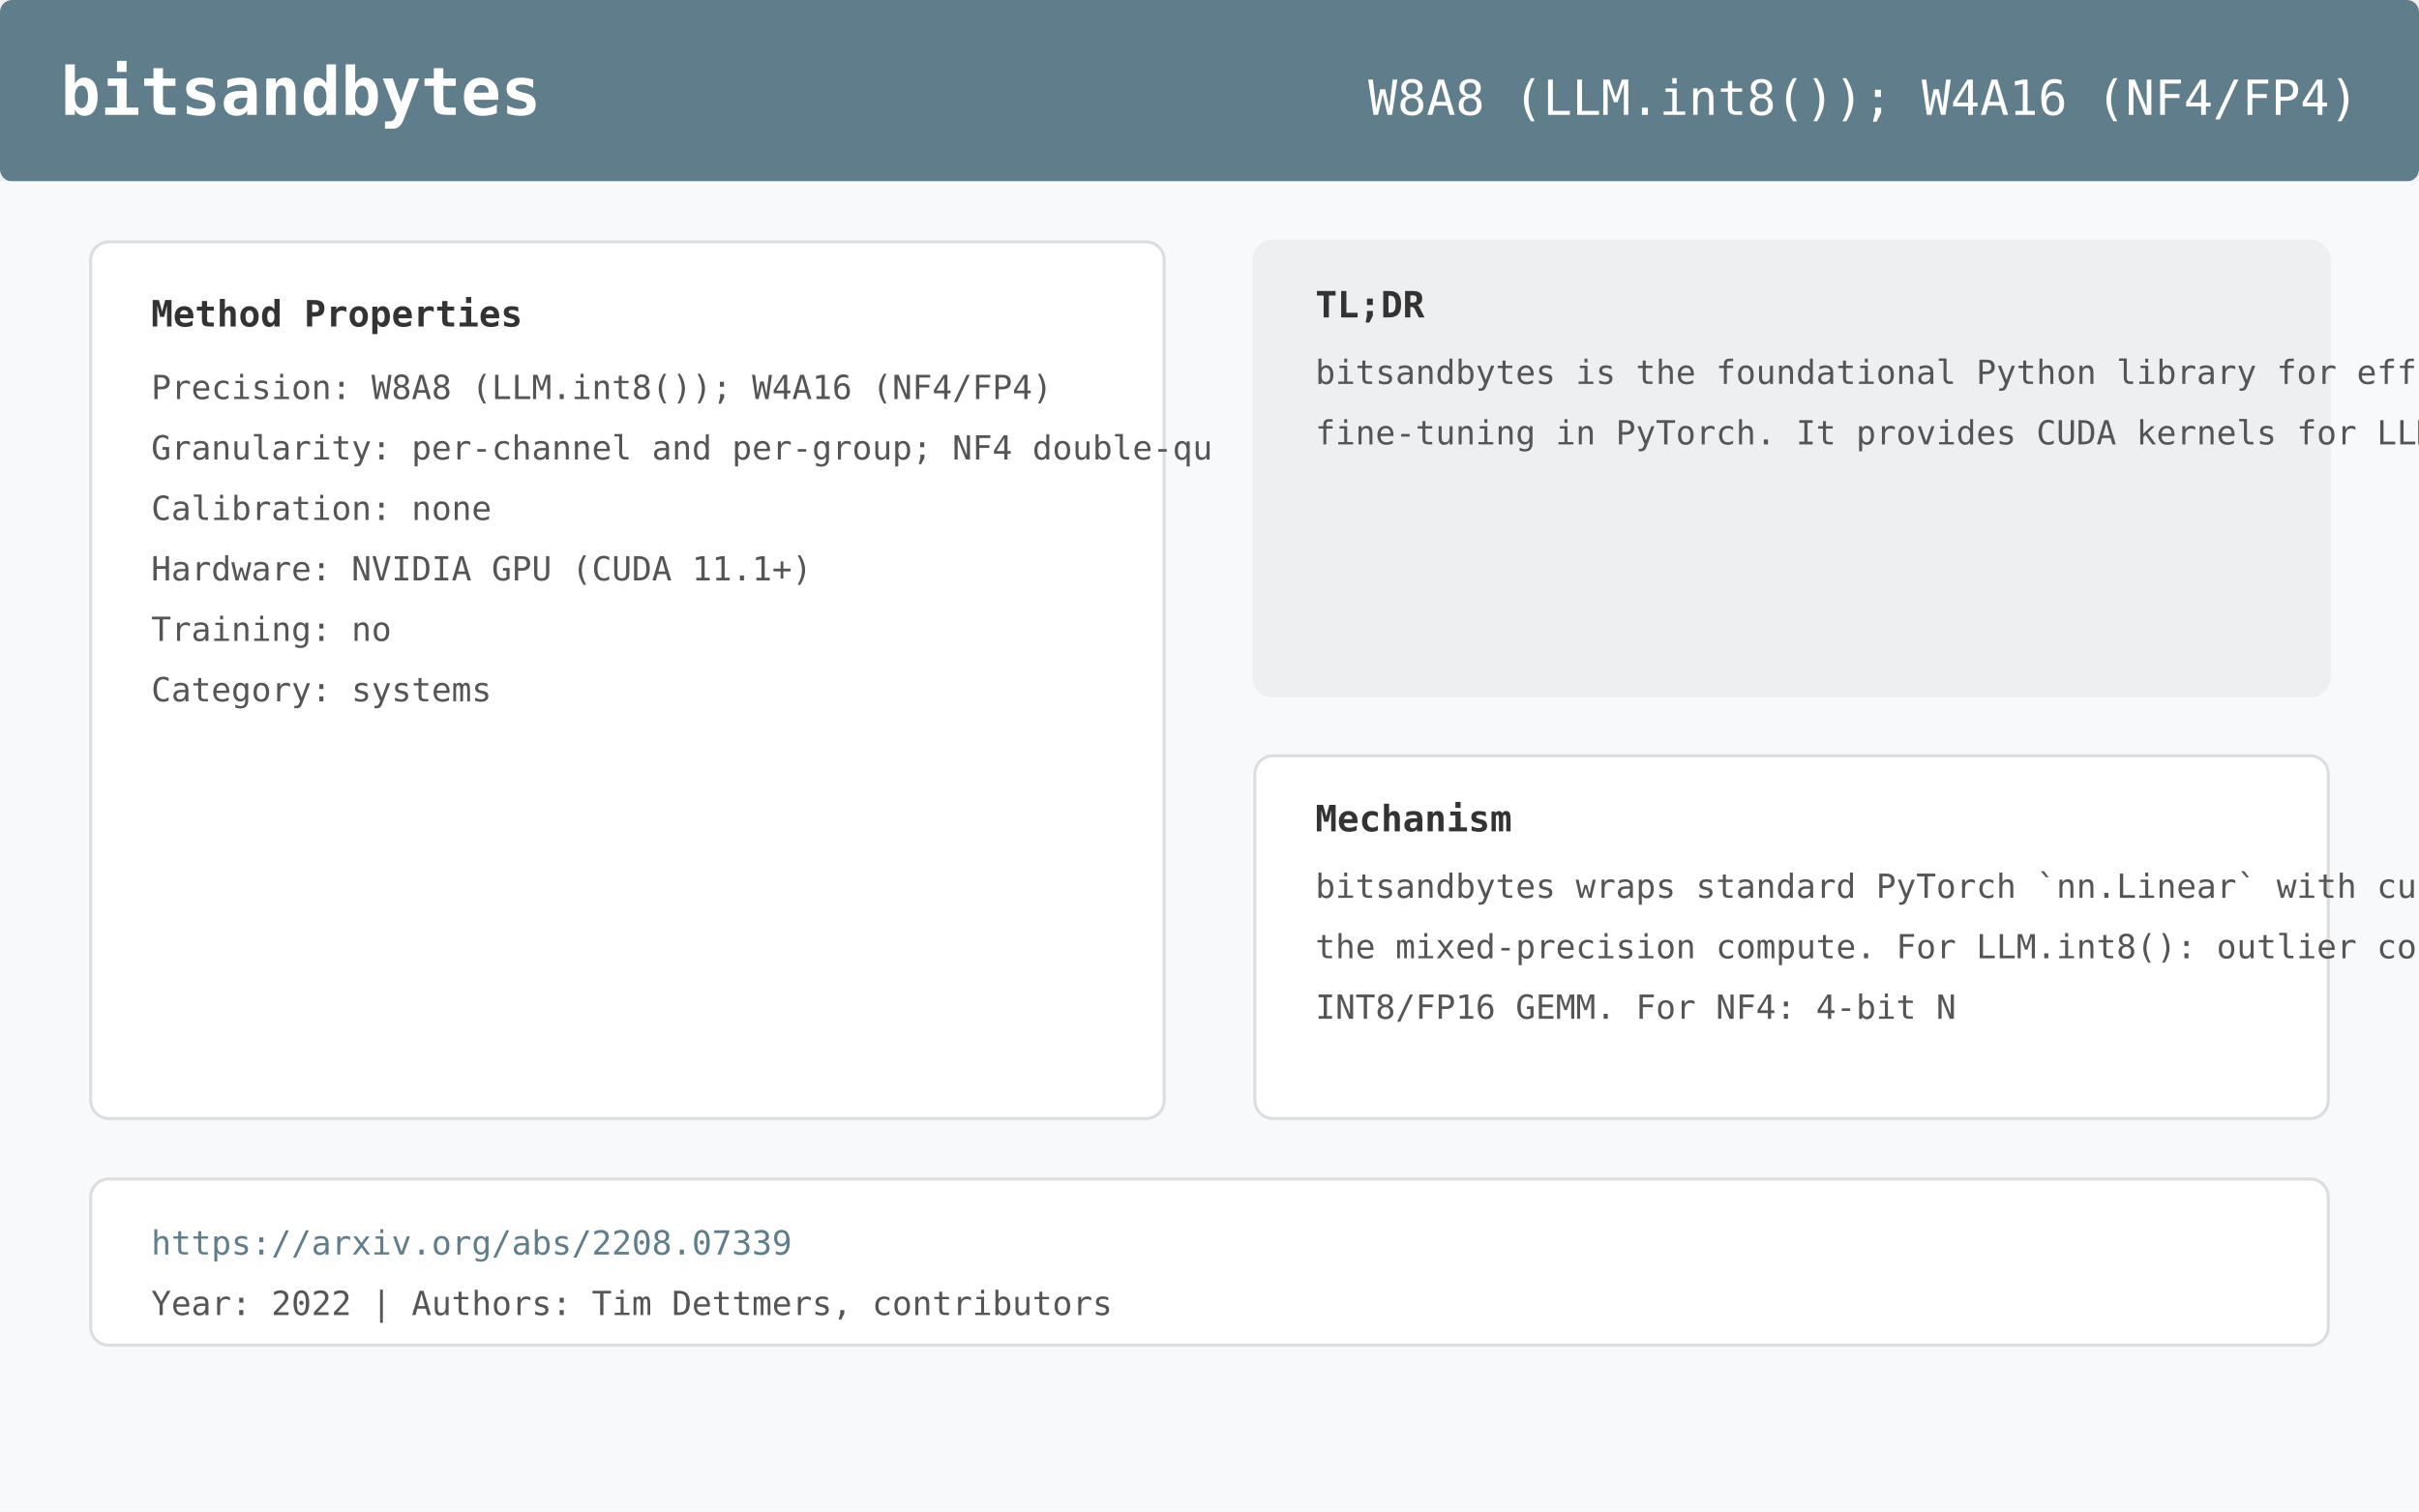
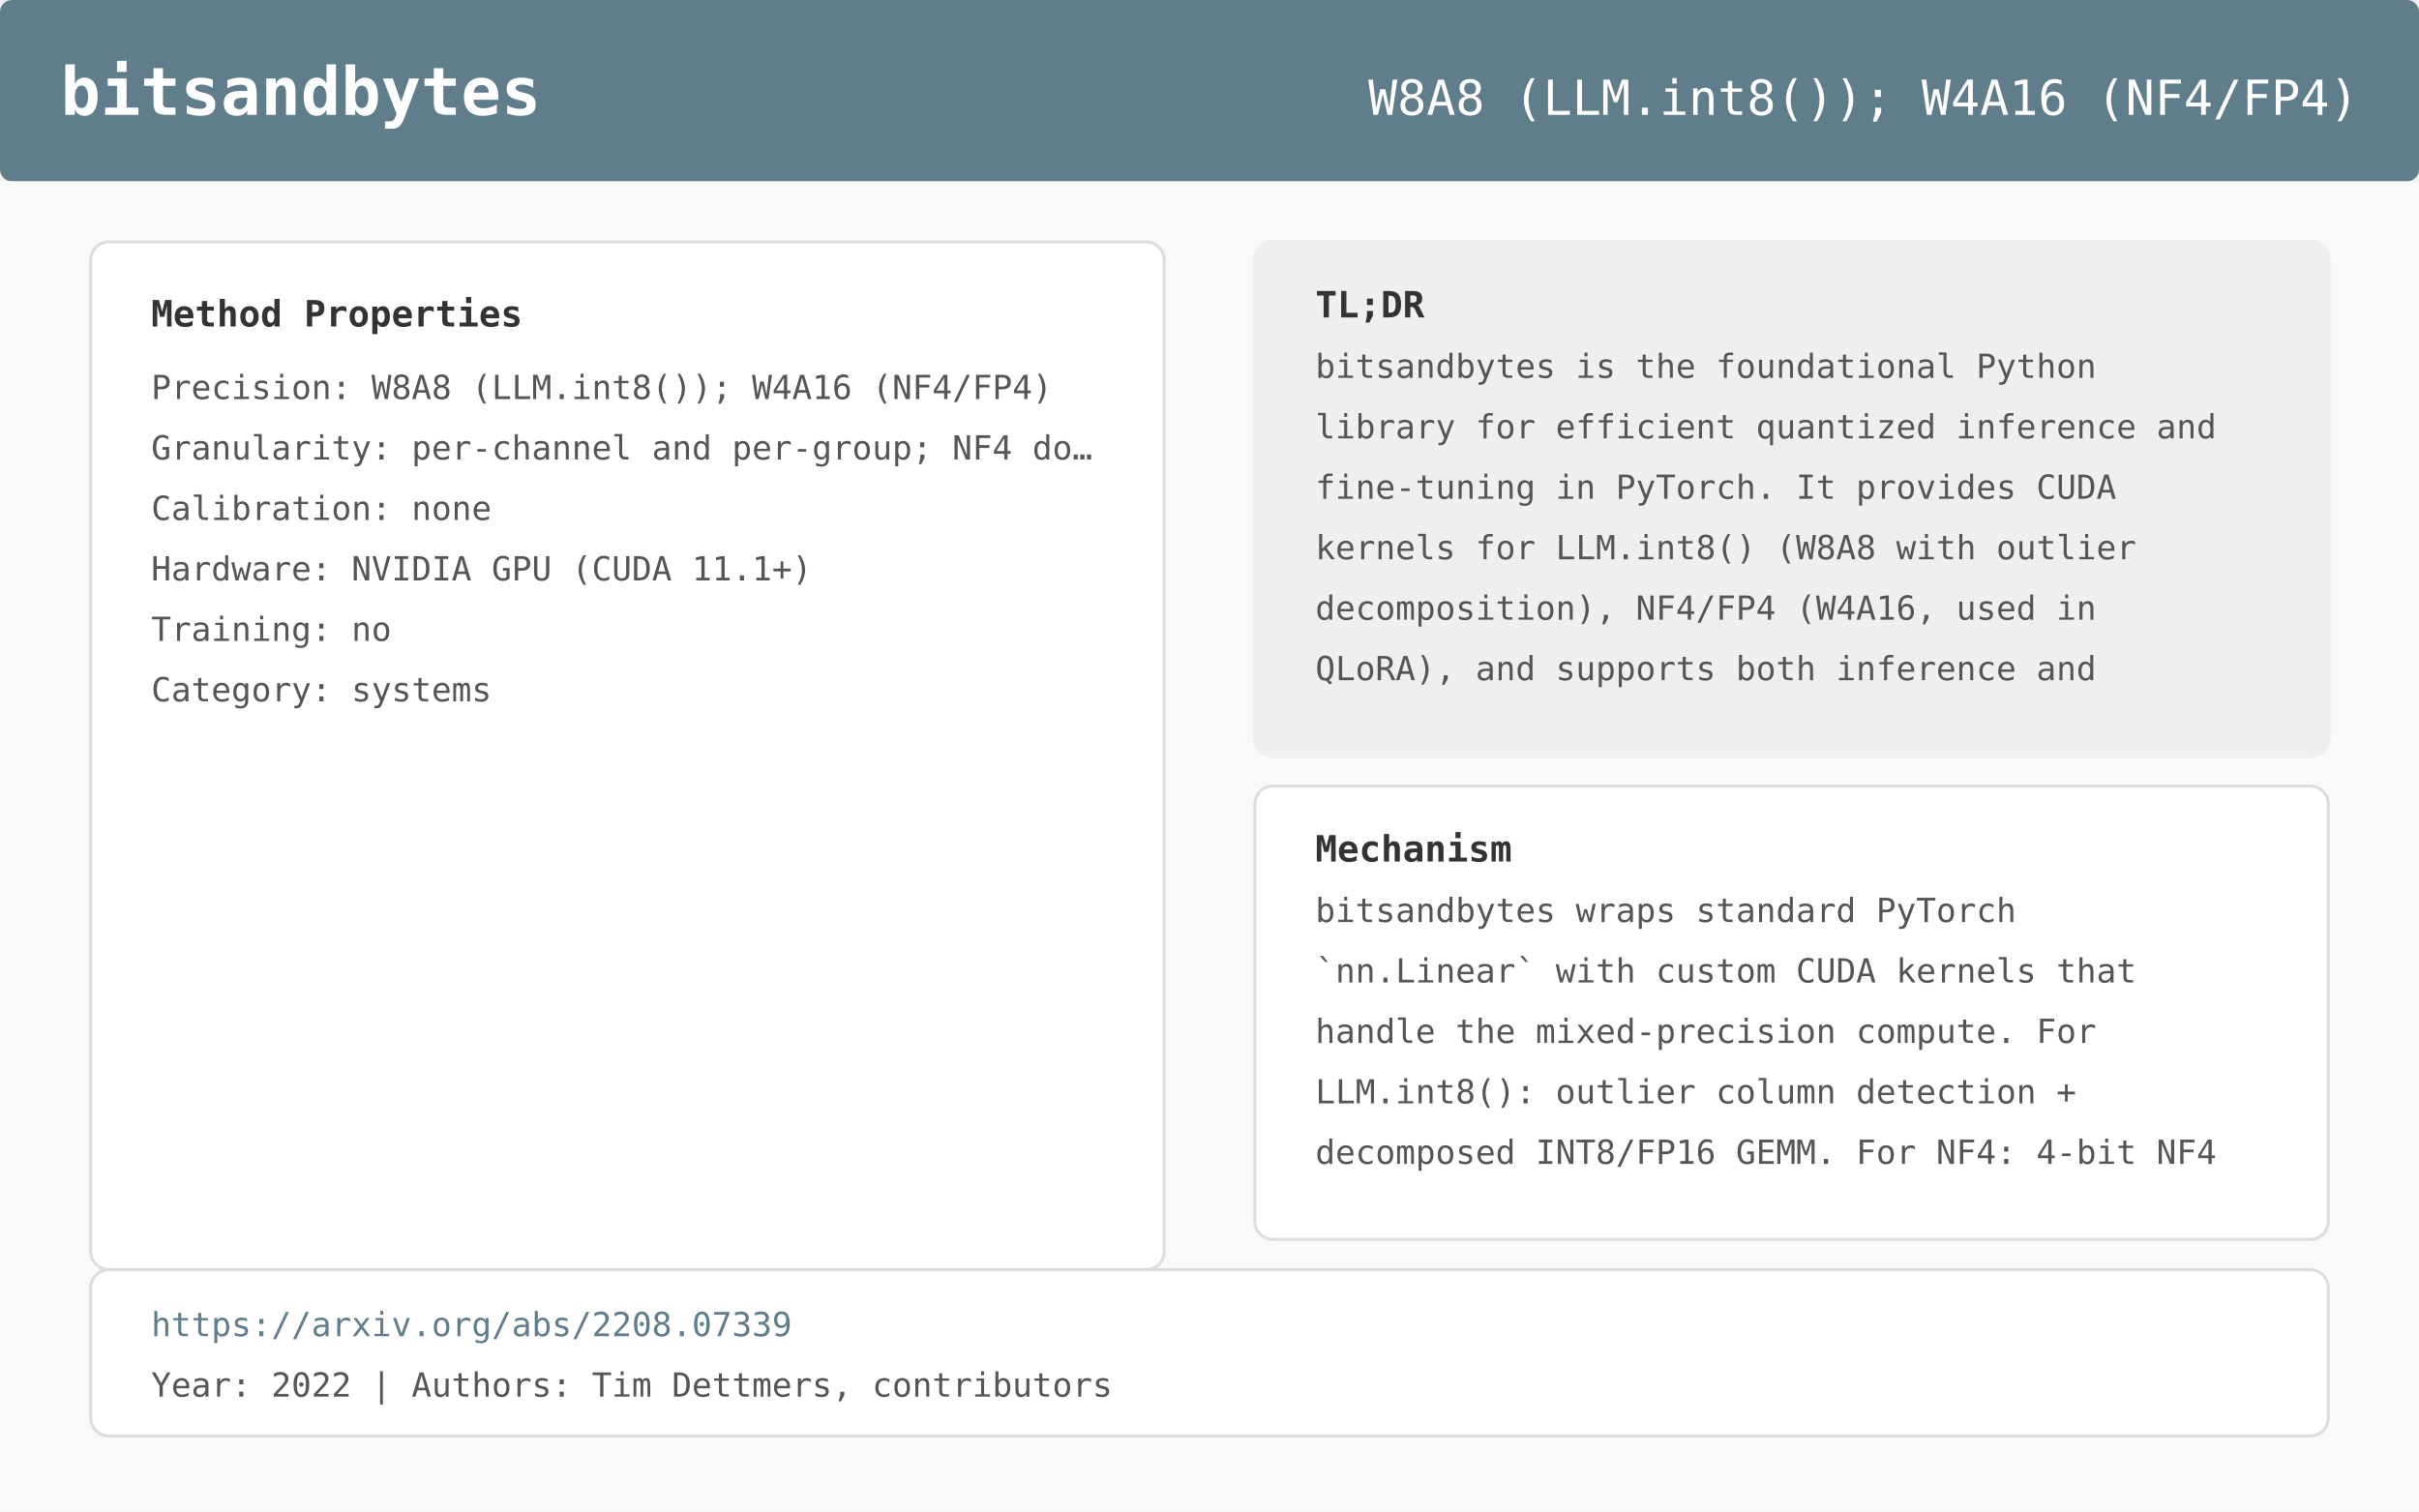
<svg xmlns="http://www.w3.org/2000/svg" viewBox="0 0 800 500" width="800" height="500">
  <rect x="0" y="0" width="800" height="60" fill="#607D8B" rx="4" />
  <text x="20" y="38" font-family="monospace" font-size="22" font-weight="bold" fill="white">bitsandbytes</text>
  <text x="780" y="38" font-family="monospace" font-size="16" fill="white" text-anchor="end">W8A8 (LLM.int8()); W4A16 (NF4/FP4)</text>
  <rect x="0" y="60" width="800" height="440" fill="#F8F9FA" rx="0" />
-   <rect x="30" y="80" width="355" height="290" rx="6" fill="white" stroke="#ddd" stroke-width="1" />
+   <rect x="30" y="80" width="355" height="340" rx="6" fill="white" stroke="#ddd" stroke-width="1" />
  <text x="50" y="108" font-family="monospace" font-size="12" font-weight="bold" fill="#333">Method Properties</text>
  <text x="50" y="132" font-family="monospace" font-size="11" fill="#555">Precision:    W8A8 (LLM.int8()); W4A16 (NF4/FP4)</text>
-   <text x="50" y="152" font-family="monospace" font-size="11" fill="#555">Granularity:  per-channel and per-group; NF4 double-qu</text>
+   <text x="50" y="152" font-family="monospace" font-size="11" fill="#555">Granularity:  per-channel and per-group; NF4 do…</text>
  <text x="50" y="172" font-family="monospace" font-size="11" fill="#555">Calibration:  none</text>
  <text x="50" y="192" font-family="monospace" font-size="11" fill="#555">Hardware:     NVIDIA GPU (CUDA 11.1+)</text>
  <text x="50" y="212" font-family="monospace" font-size="11" fill="#555">Training:     no</text>
  <text x="50" y="232" font-family="monospace" font-size="11" fill="#555">Category:     systems</text>
-   <rect x="415" y="80" width="355" height="150" rx="6" fill="#607D8B" opacity="0.08" stroke="#607D8B" stroke-width="1.5" />
+   <rect x="415" y="80" width="355" height="170" rx="6" fill="#607D8B" opacity="0.08" stroke="#607D8B" stroke-width="1.5" />
  <text x="435" y="105" font-family="monospace" font-size="12" font-weight="bold" fill="#333">TL;DR</text>
-   <text x="435" y="127" font-family="monospace" font-size="11" fill="#555">bitsandbytes is the foundational Python library for efficient quantized inference and</text>
-   <text x="435" y="147" font-family="monospace" font-size="11" fill="#555">fine-tuning in PyTorch. It provides CUDA kernels for LLM.int8() (W8A8 with</text>
-   <rect x="415" y="250" width="355" height="120" rx="6" fill="white" stroke="#ddd" stroke-width="1" />
-   <text x="435" y="275" font-family="monospace" font-size="12" font-weight="bold" fill="#333">Mechanism</text>
-   <text x="435" y="297" font-family="monospace" font-size="11" fill="#555">bitsandbytes wraps standard PyTorch `nn.Linear` with custom CUDA kernels that handle</text>
-   <text x="435" y="317" font-family="monospace" font-size="11" fill="#555">the mixed-precision compute. For LLM.int8(): outlier column detection + decomposed</text>
-   <text x="435" y="337" font-family="monospace" font-size="11" fill="#555">INT8/FP16 GEMM. For NF4: 4-bit N</text>
-   <rect x="30" y="390" width="740" height="55" rx="6" fill="white" stroke="#ddd" stroke-width="1" />
-   <text x="50" y="415" font-family="monospace" font-size="11" fill="#607D8B">https://arxiv.org/abs/2208.07339</text>
-   <text x="50" y="435" font-family="monospace" font-size="11" fill="#555">Year: 2022  |  Authors: Tim Dettmers, contributors</text>
+   <text x="435" y="125" font-family="monospace" font-size="11" fill="#555">bitsandbytes is the foundational Python</text>
+   <text x="435" y="145" font-family="monospace" font-size="11" fill="#555">library for efficient quantized inference and</text>
+   <text x="435" y="165" font-family="monospace" font-size="11" fill="#555">fine-tuning in PyTorch. It provides CUDA</text>
+   <text x="435" y="185" font-family="monospace" font-size="11" fill="#555">kernels for LLM.int8() (W8A8 with outlier</text>
+   <text x="435" y="205" font-family="monospace" font-size="11" fill="#555">decomposition), NF4/FP4 (W4A16, used in</text>
+   <text x="435" y="225" font-family="monospace" font-size="11" fill="#555">QLoRA), and supports both inference and</text>
+   <rect x="415" y="260" width="355" height="150" rx="6" fill="white" stroke="#ddd" stroke-width="1" />
+   <text x="435" y="285" font-family="monospace" font-size="12" font-weight="bold" fill="#333">Mechanism</text>
+   <text x="435" y="305" font-family="monospace" font-size="11" fill="#555">bitsandbytes wraps standard PyTorch</text>
+   <text x="435" y="325" font-family="monospace" font-size="11" fill="#555">`nn.Linear` with custom CUDA kernels that</text>
+   <text x="435" y="345" font-family="monospace" font-size="11" fill="#555">handle the mixed-precision compute. For</text>
+   <text x="435" y="365" font-family="monospace" font-size="11" fill="#555">LLM.int8(): outlier column detection +</text>
+   <text x="435" y="385" font-family="monospace" font-size="11" fill="#555">decomposed INT8/FP16 GEMM. For NF4: 4-bit NF4</text>
+   <rect x="30" y="420" width="740" height="55" rx="6" fill="white" stroke="#ddd" stroke-width="1" />
+   <text x="50" y="442" font-family="monospace" font-size="11" fill="#607D8B">https://arxiv.org/abs/2208.07339</text>
+   <text x="50" y="462" font-family="monospace" font-size="11" fill="#555">Year: 2022  |  Authors: Tim Dettmers, contributors</text>
</svg>
